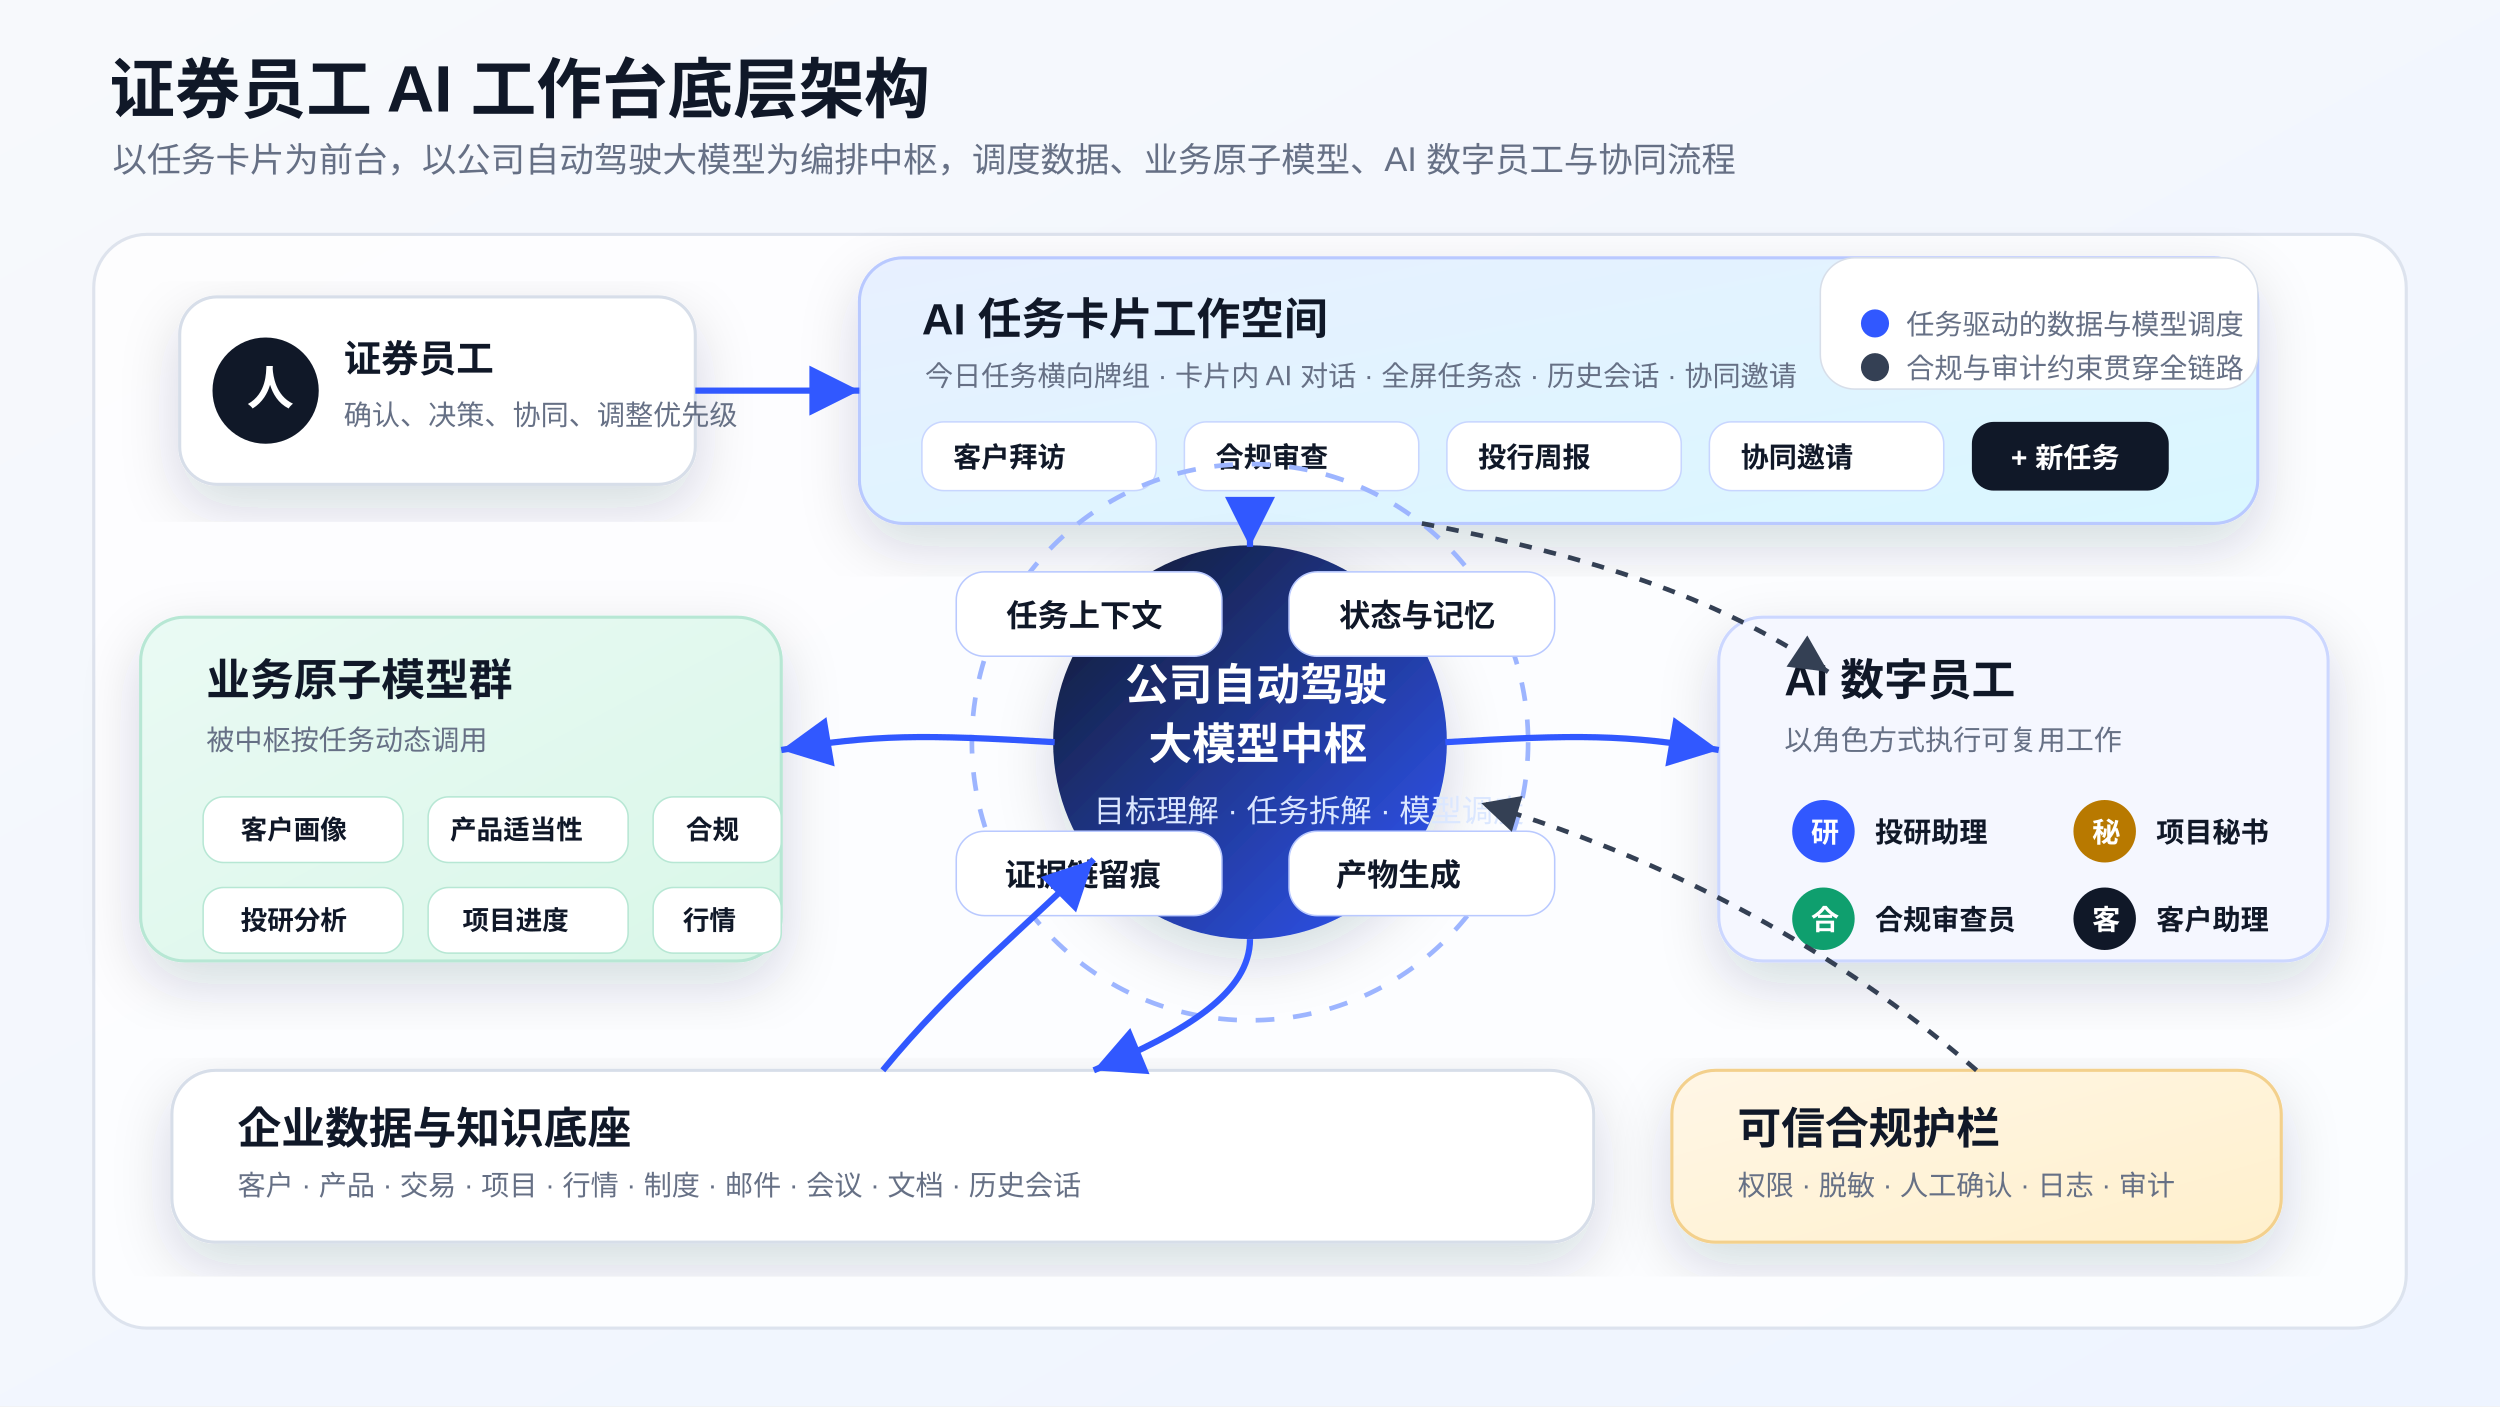
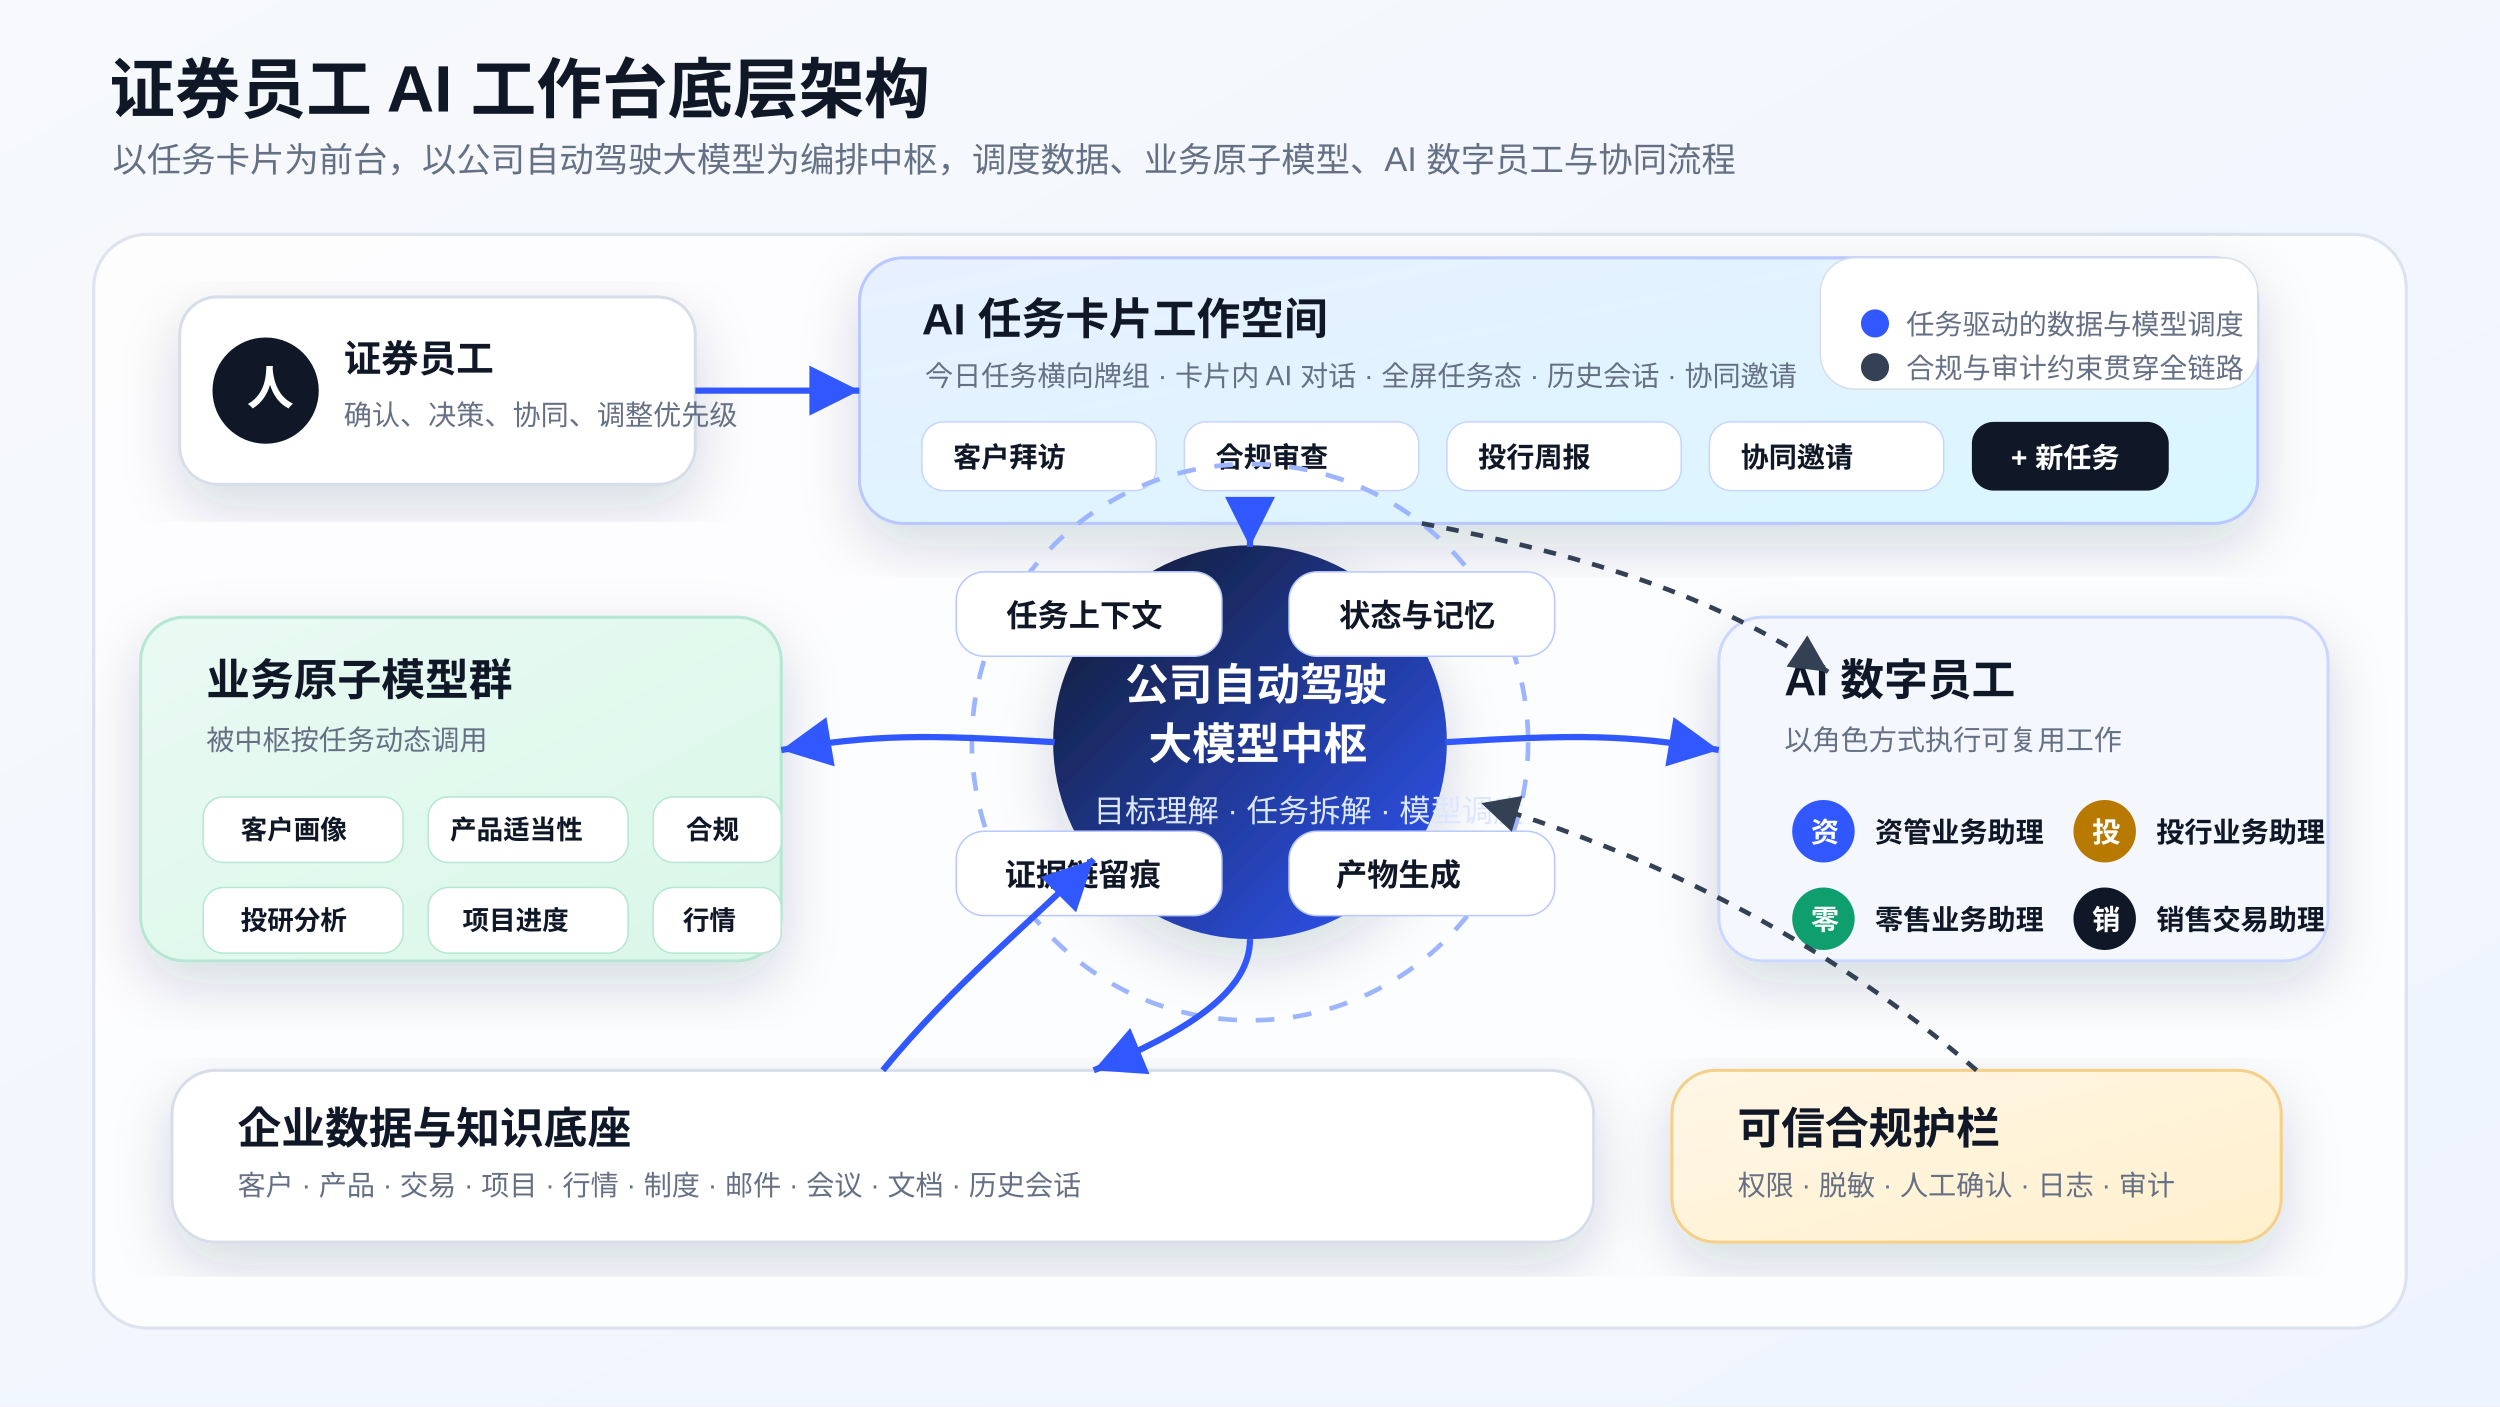
<svg xmlns="http://www.w3.org/2000/svg" width="1600" height="900" viewBox="0 0 1600 900">
  <defs>
    <linearGradient id="bg" x1="0" y1="0" x2="1" y2="1">
      <stop offset="0" stop-color="#f7f9fc" />
      <stop offset="1" stop-color="#eef4ff" />
    </linearGradient>
    <linearGradient id="core" x1="0" y1="0" x2="1" y2="1">
      <stop offset="0" stop-color="#101828" />
      <stop offset="1" stop-color="#3158ff" />
    </linearGradient>
    <linearGradient id="blue" x1="0" y1="0" x2="1" y2="1">
      <stop offset="0" stop-color="#e8f0ff" />
      <stop offset="1" stop-color="#d9f7ff" />
    </linearGradient>
    <linearGradient id="green" x1="0" y1="0" x2="1" y2="1">
      <stop offset="0" stop-color="#eafaf4" />
      <stop offset="1" stop-color="#d9f7e8" />
    </linearGradient>
    <linearGradient id="amber" x1="0" y1="0" x2="1" y2="1">
      <stop offset="0" stop-color="#fff6e6" />
      <stop offset="1" stop-color="#fff0cc" />
    </linearGradient>
    <filter id="shadow" x="-20%" y="-20%" width="140%" height="140%">
      <feDropShadow dx="0" dy="14" stdDeviation="18" flood-color="#18233f" flood-opacity="0.16" />
    </filter>
    <marker id="arrowBlue" markerWidth="12" markerHeight="12" refX="10" refY="6" orient="auto">
      <path d="M2,2 L10,6 L2,10 Z" fill="#3158ff" />
    </marker>
    <marker id="arrowDark" markerWidth="12" markerHeight="12" refX="10" refY="6" orient="auto">
      <path d="M2,2 L10,6 L2,10 Z" fill="#344054" />
    </marker>
    <style>
      text { font-family: "Microsoft YaHei", "PingFang SC", "Segoe UI", Arial, sans-serif; fill: #101828; }
      .small { font-size: 22px; fill: #667085; }
      .tiny { font-size: 18px; fill: #667085; }
      .title { font-size: 42px; font-weight: 800; }
      .section-title { font-size: 28px; font-weight: 800; }
      .card-title { font-size: 24px; font-weight: 800; }
      .white { fill: white; }
      .white-muted { fill: #dbe7ff; font-size: 20px; }
      .line-blue { stroke: #3158ff; stroke-width: 4; fill: none; marker-end: url(#arrowBlue); }
      .line-dark { stroke: #344054; stroke-width: 3; fill: none; marker-end: url(#arrowDark); stroke-dasharray: 8 8; }
      .panel { fill: white; stroke: #d7dee9; stroke-width: 2; filter: url(#shadow); }
      .soft { fill: #f7f9fc; stroke: #d7dee9; stroke-width: 2; }
    </style>
  </defs>
  <rect width="1600" height="900" fill="url(#bg)" />
  <text x="70" y="72" class="title">证券员工 AI 工作台底层架构</text>
  <text x="72" y="110" class="small">以任务卡片为前台，以公司自动驾驶大模型为编排中枢，调度数据、业务原子模型、AI 数字员工与协同流程</text>
  <rect x="60" y="150" width="1480" height="700" rx="34" fill="#ffffff" opacity="0.78" stroke="#d7dee9" stroke-width="2" />
  <rect x="115" y="190" width="330" height="120" rx="24" class="panel" />
  <circle cx="170" cy="250" r="34" fill="#101828" />
  <text x="158" y="259" font-size="30" font-weight="800" class="white">人</text>
  <text x="220" y="238" class="card-title">证券员工</text>
  <text x="220" y="272" class="tiny">确认、决策、协同、调整优先级</text>
  <rect x="550" y="165" width="895" height="170" rx="28" fill="url(#blue)" stroke="#b9c9ff" stroke-width="2" filter="url(#shadow)" />
  <text x="590" y="214" class="section-title">AI 任务卡片工作空间</text>
  <text x="592" y="247" class="tiny">今日任务横向牌组 · 卡片内 AI 对话 · 全屏任务态 · 历史会话 · 协同邀请</text>
  <g transform="translate(590 270)">
    <rect width="150" height="44" rx="14" fill="#ffffff" stroke="#c8d6ff" />
    <text x="20" y="29" font-size="18" font-weight="700">客户拜访</text>
    <rect x="168" width="150" height="44" rx="14" fill="#ffffff" stroke="#c8d6ff" />
    <text x="188" y="29" font-size="18" font-weight="700">合规审查</text>
    <rect x="336" width="150" height="44" rx="14" fill="#ffffff" stroke="#c8d6ff" />
    <text x="356" y="29" font-size="18" font-weight="700">投行周报</text>
    <rect x="504" width="150" height="44" rx="14" fill="#ffffff" stroke="#c8d6ff" />
    <text x="524" y="29" font-size="18" font-weight="700">协同邀请</text>
    <rect x="672" width="126" height="44" rx="14" fill="#101828" />
    <text x="697" y="29" font-size="18" font-weight="800" class="white">+ 新任务</text>
  </g>
  <circle cx="800" cy="475" r="126" fill="url(#core)" filter="url(#shadow)" />
  <text x="720" y="448" font-size="28" font-weight="900" class="white">公司自动驾驶</text>
  <text x="735" y="486" font-size="28" font-weight="900" class="white">大模型中枢</text>
  <text x="700" y="526" class="white-muted">目标理解 · 任务拆解 · 模型调度</text>
  <circle cx="800" cy="475" r="178" fill="none" stroke="#9db5ff" stroke-width="3" stroke-dasharray="12 12" />
  <rect x="612" y="366" width="170" height="54" rx="18" fill="#ffffff" stroke="#b9c9ff" />
  <text x="644" y="401" font-size="20" font-weight="800">任务上下文</text>
  <rect x="825" y="366" width="170" height="54" rx="18" fill="#ffffff" stroke="#b9c9ff" />
  <text x="857" y="401" font-size="20" font-weight="800">状态与记忆</text>
  <rect x="612" y="532" width="170" height="54" rx="18" fill="#ffffff" stroke="#b9c9ff" />
  <text x="643" y="567" font-size="20" font-weight="800">证据链留痕</text>
  <rect x="825" y="532" width="170" height="54" rx="18" fill="#ffffff" stroke="#b9c9ff" />
  <text x="855" y="567" font-size="20" font-weight="800">产物生成</text>
  <rect x="90" y="395" width="410" height="220" rx="28" fill="url(#green)" stroke="#b7e7d4" stroke-width="2" filter="url(#shadow)" />
  <text x="132" y="445" class="section-title">业务原子模型群</text>
  <text x="132" y="480" class="tiny">被中枢按任务动态调用</text>
  <g transform="translate(130 510)">
    <rect width="128" height="42" rx="13" fill="#ffffff" stroke="#b7e7d4" />
    <text x="24" y="27" font-size="17" font-weight="700">客户画像</text>
    <rect x="144" width="128" height="42" rx="13" fill="#ffffff" stroke="#b7e7d4" />
    <text x="158" y="27" font-size="17" font-weight="700">产品适当性</text>
    <rect x="288" width="82" height="42" rx="13" fill="#ffffff" stroke="#b7e7d4" />
    <text x="309" y="27" font-size="17" font-weight="700">合规</text>
    <rect y="58" width="128" height="42" rx="13" fill="#ffffff" stroke="#b7e7d4" />
    <text x="24" y="85" font-size="17" font-weight="700">投研分析</text>
    <rect x="144" y="58" width="128" height="42" rx="13" fill="#ffffff" stroke="#b7e7d4" />
    <text x="166" y="85" font-size="17" font-weight="700">项目进度</text>
    <rect x="288" y="58" width="82" height="42" rx="13" fill="#ffffff" stroke="#b7e7d4" />
    <text x="307" y="85" font-size="17" font-weight="700">行情</text>
  </g>
  <rect x="1100" y="395" width="390" height="220" rx="28" fill="#f5f7ff" stroke="#ccd7ff" stroke-width="2" filter="url(#shadow)" />
  <text x="1142" y="445" class="section-title">AI 数字员工</text>
  <text x="1142" y="480" class="tiny">以角色方式执行可复用工作</text>
  <g transform="translate(1142 510)">
    <circle cx="25" cy="22" r="20" fill="#3158ff" />
-     <text x="17" y="29" font-size="18" font-weight="800" class="white">研</text>
-     <text x="58" y="29" font-size="18" font-weight="700">投研助理</text>
+     <text x="17" y="29" font-size="18" font-weight="800" class="white">资</text>
+     <text x="58" y="29" font-size="18" font-weight="700">资管业务助理</text>
    <circle cx="25" cy="78" r="20" fill="#0f9f6e" />
-     <text x="17" y="85" font-size="18" font-weight="800" class="white">合</text>
-     <text x="58" y="85" font-size="18" font-weight="700">合规审查员</text>
+     <text x="17" y="85" font-size="18" font-weight="800" class="white">零</text>
+     <text x="58" y="85" font-size="18" font-weight="700">零售业务助理</text>
    <circle cx="205" cy="22" r="20" fill="#b87900" />
-     <text x="197" y="29" font-size="18" font-weight="800" class="white">秘</text>
-     <text x="238" y="29" font-size="18" font-weight="700">项目秘书</text>
+     <text x="197" y="29" font-size="18" font-weight="800" class="white">投</text>
+     <text x="238" y="29" font-size="18" font-weight="700">投行业务助理</text>
    <circle cx="205" cy="78" r="20" fill="#101828" />
-     <text x="197" y="85" font-size="18" font-weight="800" class="white">客</text>
-     <text x="238" y="85" font-size="18" font-weight="700">客户助理</text>
+     <text x="197" y="85" font-size="18" font-weight="800" class="white">销</text>
+     <text x="238" y="85" font-size="18" font-weight="700">销售交易助理</text>
  </g>
  <rect x="110" y="685" width="910" height="110" rx="28" fill="#ffffff" stroke="#d7dee9" stroke-width="2" filter="url(#shadow)" />
  <text x="152" y="732" class="section-title">企业数据与知识底座</text>
  <text x="152" y="765" class="tiny">客户 · 产品 · 交易 · 项目 · 行情 · 制度 · 邮件 · 会议 · 文档 · 历史会话</text>
  <rect x="1070" y="685" width="390" height="110" rx="28" fill="url(#amber)" stroke="#f3d08c" stroke-width="2" filter="url(#shadow)" />
  <text x="1112" y="732" class="section-title">可信合规护栏</text>
  <text x="1112" y="765" class="tiny">权限 · 脱敏 · 人工确认 · 日志 · 审计</text>
  <path d="M445 250 C500 250, 500 250, 550 250" class="line-blue" />
  <path d="M800 335 L800 350" class="line-blue" />
  <path d="M675 475 C590 470, 560 470, 500 480" class="line-blue" />
  <path d="M925 475 C1010 470, 1040 470, 1100 480" class="line-blue" />
  <path d="M565 685 C610 630, 660 590, 700 550" class="line-blue" />
  <path d="M1265 685 C1190 620, 1085 555, 948 514" class="line-dark" />
  <path d="M800 601 C800 635, 760 660, 700 685" class="line-blue" />
  <path d="M910 335 C1040 360, 1110 390, 1170 430" class="line-dark" />
  <rect x="1165" y="165" width="280" height="84" rx="22" fill="#ffffff" stroke="#d7dee9" />
  <circle cx="1200" cy="207" r="9" fill="#3158ff" />
  <text x="1220" y="214" class="tiny">任务驱动的数据与模型调度</text>
  <circle cx="1200" cy="235" r="9" fill="#344054" />
  <text x="1220" y="242" class="tiny">合规与审计约束贯穿全链路</text>
</svg>
